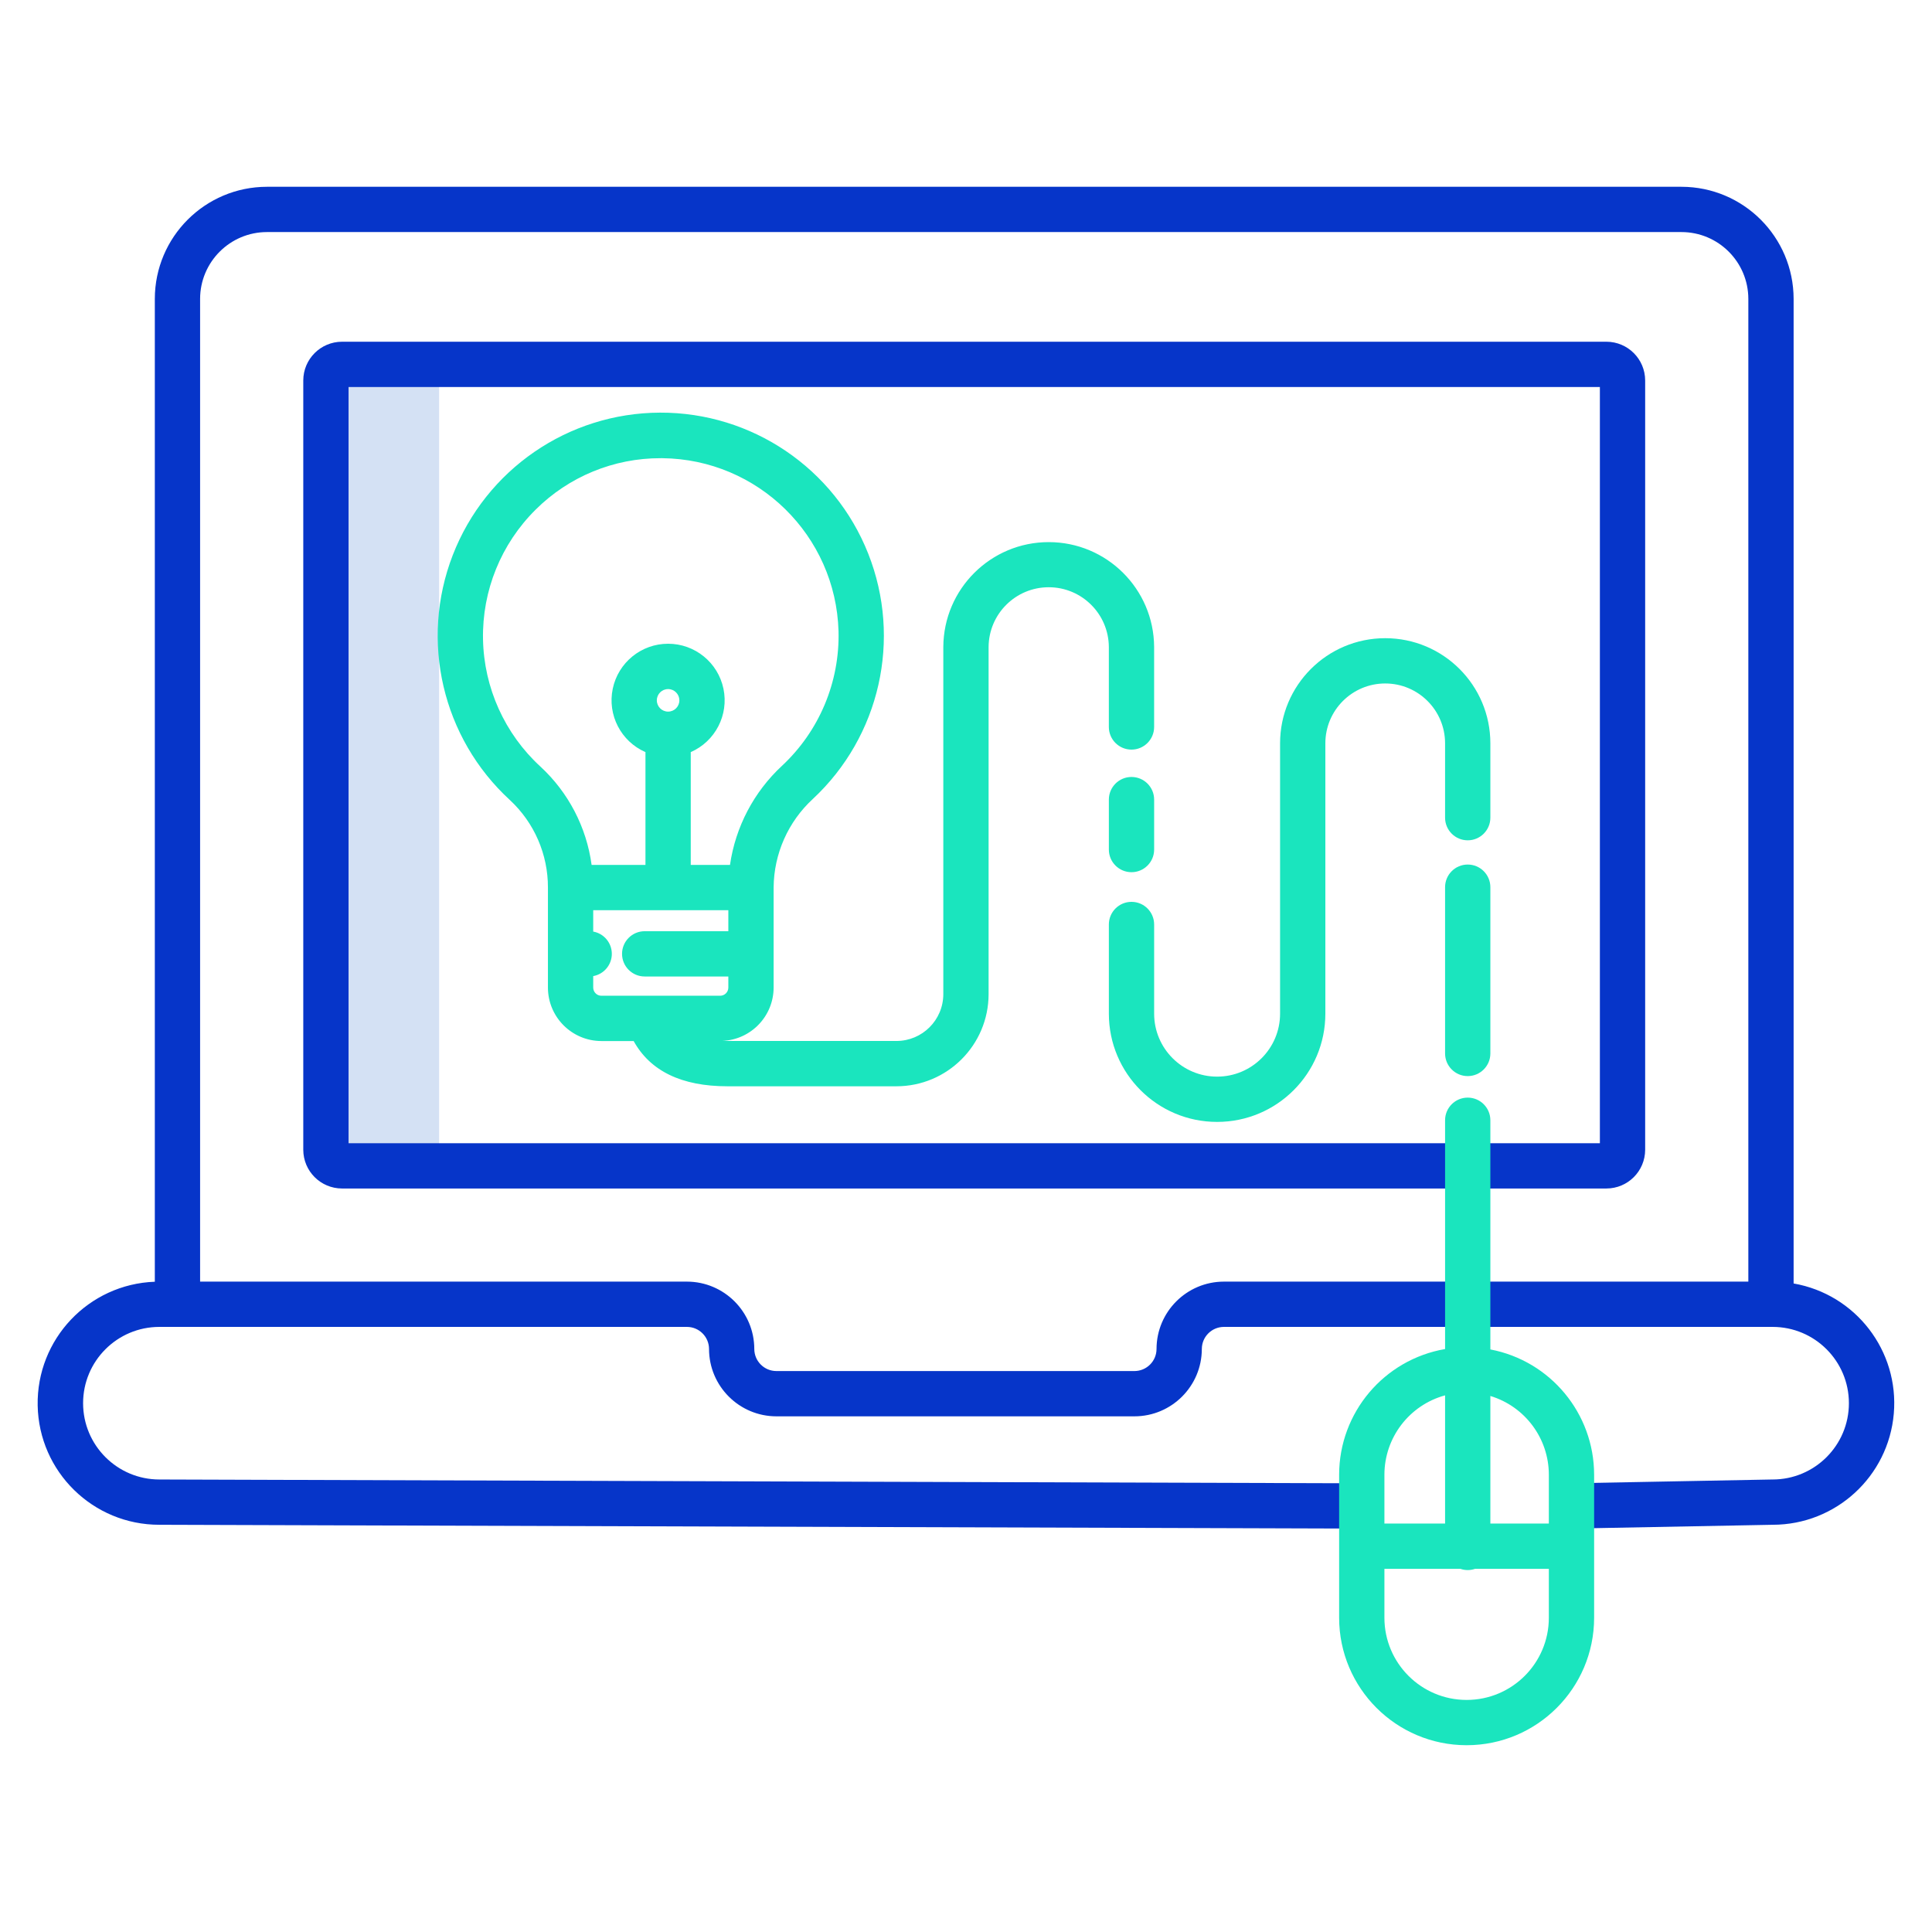
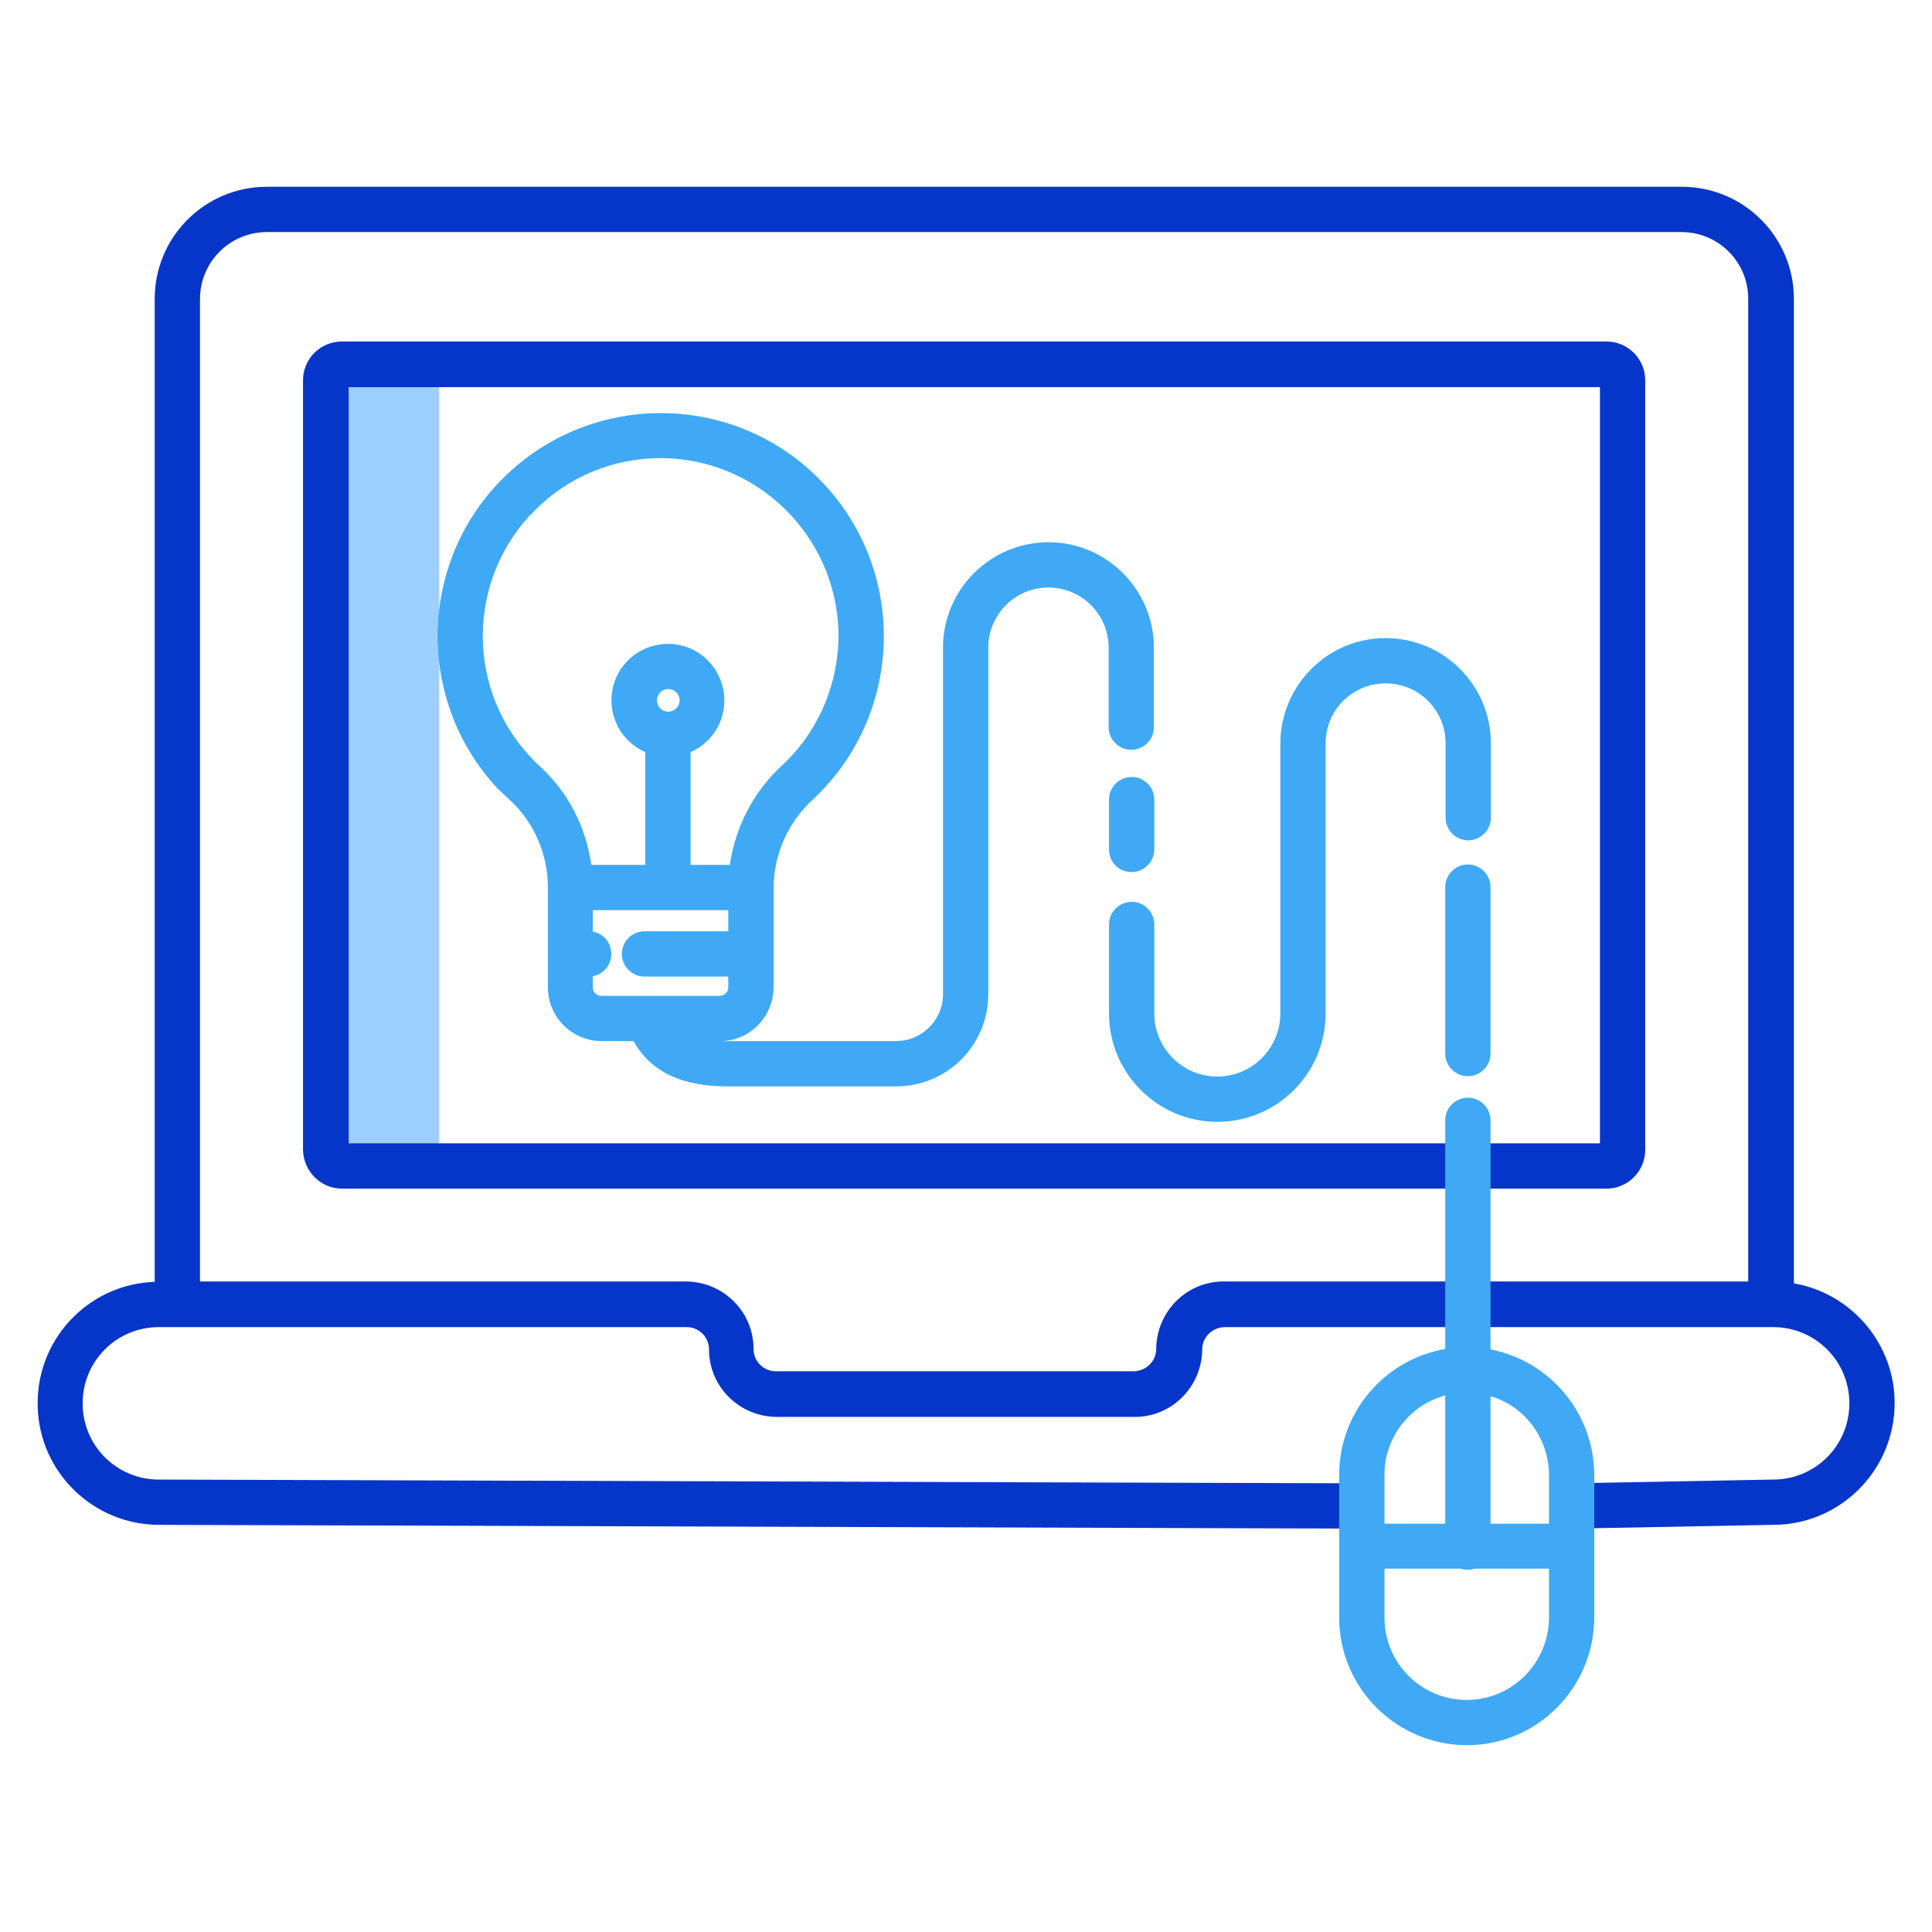
- <svg xmlns="http://www.w3.org/2000/svg" id="Layer_1" height="512" viewBox="0 0 512 512" width="512" data-name="Layer 1">
-   <path d="m116.37 304.691v-203.86a4.268 4.268 0 0 1 4.27-4.271h-30a4.268 4.268 0 0 0 -4.27 4.271v203.86a4.268 4.268 0 0 0 4.27 4.27h30a4.268 4.268 0 0 1 -4.27-4.27z" fill="#d4e1f4" />
-   <path d="m90.643 314.964h335.07a10.282 10.282 0 0 0 10.272-10.264v-203.871a10.281 10.281 0 0 0 -10.272-10.268h-335.07a10.281 10.281 0 0 0 -10.272 10.268v203.871a10.282 10.282 0 0 0 10.272 10.264zm1.728-212.4h331.614v200.4h-331.614z" fill="#0635c9" />
-   <path d="m42.221 404.081 318.643 1.011.038-12-318.662-1.011a20.219 20.219 0 1 1 0-40.438h139.8a5.862 5.862 0 0 1 5.86 5.85 17.875 17.875 0 0 0 17.859 17.85h94.878a17.875 17.875 0 0 0 17.86-17.85 5.862 5.862 0 0 1 5.86-5.85h145.403a20.219 20.219 0 1 1 0 40.438h-.114l-53.3 1.011.228 12 53.246-1.011a32.214 32.214 0 0 0 5.507-63.947v-260.934a29.743 29.743 0 0 0 -29.72-29.7h-374.858a29.743 29.743 0 0 0 -29.72 29.7v260.474a32.214 32.214 0 0 0 1.192 64.407zm28.528-342.581h374.858a17.73 17.73 0 0 1 17.72 17.7v260.443h-138.974a17.876 17.876 0 0 0 -17.86 17.85 5.862 5.862 0 0 1 -5.86 5.85h-94.878a5.861 5.861 0 0 1 -5.859-5.85 17.876 17.876 0 0 0 -17.86-17.85h-129.007v-260.443a17.73 17.73 0 0 1 17.72-17.7z" fill="#0635c9" />
-   <g fill="#1ae5be">
-     <path d="m299.859 231.141a6 6 0 0 0 6-6v-13.236a6 6 0 0 0 -12 0v13.236a6 6 0 0 0 6 6z" />
-     <path d="m305.859 245a6 6 0 0 0 -12 0v23.631a28.687 28.687 0 0 0 57.374 0v-71.64a15.864 15.864 0 0 1 31.728 0v19.7a6 6 0 0 0 12 0v-19.7a27.864 27.864 0 0 0 -55.728 0v71.64a16.687 16.687 0 0 1 -33.374 0z" />
-     <path d="m388.961 229.113a6 6 0 0 0 -6 6v44.064a6 6 0 0 0 12 0v-44.064a6 6 0 0 0 -6-6z" />
-     <path d="m394.961 357.614v-60.735a6 6 0 0 0 -12 0v60.631a33.838 33.838 0 0 0 -28.078 33.3v37.929a33.8 33.8 0 0 0 33.765 33.761h.046a33.8 33.8 0 0 0 33.766-33.765v-37.929a33.838 33.838 0 0 0 -27.499-33.192zm15.5 33.192v12.953h-15.5v-33.812a21.826 21.826 0 0 1 15.499 20.859zm-27.5-21.024v33.977h-16.078v-12.953a21.826 21.826 0 0 1 16.078-21.024zm5.733 80.718h-.046a21.79 21.79 0 0 1 -21.765-21.765v-12.976h20.145a5.914 5.914 0 0 0 3.867 0h19.565v12.976a21.79 21.79 0 0 1 -21.766 21.765z" />
-     <path d="m135.131 212.025a31.5 31.5 0 0 1 10.077 23.195v26.5a14.185 14.185 0 0 0 14.172 14.166h8.544c4.391 7.955 12.719 11.99 24.845 11.99h44.8a24.439 24.439 0 0 0 24.419-24.4v-92.043a15.934 15.934 0 0 1 31.867 0v21.221a6 6 0 0 0 12 0v-21.221a27.934 27.934 0 0 0 -55.867 0v92.036a12.426 12.426 0 0 1 -12.419 12.4h-44.8c-.448 0-.876-.01-1.3-.022a14.174 14.174 0 0 0 13.55-14.134v-26.533a32.231 32.231 0 0 1 10.389-23.444 59.121 59.121 0 1 0 -80.275.289zm55.714 51.858h-31.465a2.172 2.172 0 0 1 -2.172-2.166v-3.039a5.995 5.995 0 0 0 0-11.8v-5.658h35.809v5.559h-22.169a6 6 0 0 0 0 12h22.169v2.938a2.172 2.172 0 0 1 -2.172 2.166zm-16.779-78.275a2.987 2.987 0 1 1 2.987 2.979 2.986 2.986 0 0 1 -2.987-2.979zm-32.136-50.53a46.81 46.81 0 0 1 33.18-13.652h.443a47.207 47.207 0 0 1 46.665 45.83 47.129 47.129 0 0 1 -14.988 35.694 44.534 44.534 0 0 0 -13.776 26.268h-10.4v-29.9a14.987 14.987 0 1 0 -12 0v29.9h-14.27a43.372 43.372 0 0 0 -13.538-26.037 47.047 47.047 0 0 1 -1.315-68.1z" />
+ <svg xmlns="http://www.w3.org/2000/svg" version="1.1" id="Layer_1" x="0px" y="0px" viewBox="0 0 512 512" style="enable-background:new 0 0 512 512;" xml:space="preserve">
+   <style type="text/css">
+ 	.st0{fill:#9DCFFF;}
+ 	.st1{fill:#0635C9;}
+ 	.st2{fill:#3FA9F5;}
+ </style>
+   <path class="st0" d="M116.4,304.7V100.8c0-2.4,1.9-4.3,4.3-4.3c0,0,0,0,0,0h-30c-2.4,0-4.3,1.9-4.3,4.3c0,0,0,0,0,0v203.9  c0,2.4,1.9,4.3,4.3,4.3c0,0,0,0,0,0h30C118.3,309,116.4,307.1,116.4,304.7C116.4,304.7,116.4,304.7,116.4,304.7z" />
+   <path class="st1" d="M90.6,315h335.1c5.7,0,10.3-4.6,10.3-10.3V100.8c0-5.7-4.6-10.3-10.3-10.3H90.6c-5.7,0-10.3,4.6-10.3,10.3  v203.9C80.4,310.4,85,315,90.6,315z M92.4,102.6H424V303H92.4L92.4,102.6z" />
+   <path class="st1" d="M42.2,404.1l318.6,1l0-12l-318.7-1c-11.2,0-20.2-9-20.2-20.2c0-11.2,9-20.2,20.2-20.2c0,0,0,0,0,0H182  c3.2,0,5.9,2.6,5.9,5.9c0,9.9,8,17.8,17.9,17.9h94.9c9.9,0,17.8-8,17.9-17.9c0-3.2,2.6-5.8,5.9-5.9h145.4c11.2,0,20.2,9,20.2,20.2  c0,11.2-9,20.2-20.2,20.2c0,0,0,0,0,0h-0.1l-53.3,1l0.2,12l53.2-1c17.8,0,32.2-14.5,32.2-32.3c0-15.6-11.3-29-26.7-31.7V79.2  c0-16.4-13.3-29.7-29.7-29.7H70.7c-16.4,0-29.7,13.3-29.7,29.7v260.5c-17.8,0.6-31.7,15.6-31,33.4C10.6,390.4,24.9,404.1,42.2,404.1  z M70.7,61.5h374.9c9.8,0,17.7,7.9,17.7,17.7v260.4h-139c-9.9,0-17.8,8-17.9,17.9c0,3.2-2.6,5.8-5.9,5.9h-94.9  c-3.2,0-5.9-2.6-5.9-5.9c0-9.9-8-17.8-17.9-17.9H53V79.2C53,69.4,61,61.5,70.7,61.5L70.7,61.5z" />
+   <g>
+     <path class="st2" d="M299.9,231.1c3.3,0,6-2.7,6-6v-13.2c0-3.3-2.7-6-6-6s-6,2.7-6,6v13.2C293.9,228.5,296.5,231.1,299.9,231.1   L299.9,231.1z" />
+     <path class="st2" d="M305.9,245c0-3.3-2.7-6-6-6s-6,2.7-6,6v23.6c0,15.8,12.9,28.7,28.7,28.7c15.8,0,28.7-12.8,28.7-28.7V197   c0-8.8,7.1-15.9,15.9-15.9c8.8,0,15.9,7.1,15.9,15.9v19.7c0,3.3,2.7,6,6,6s6-2.7,6-6V197c0-15.4-12.5-27.9-27.9-27.9   c-15.4,0-27.8,12.5-27.9,27.9v71.6c0,9.2-7.5,16.7-16.7,16.7c-9.2,0-16.7-7.5-16.7-16.7V245z" />
+     <path class="st2" d="M389,229.1c-3.3,0-6,2.7-6,6v44.1c0,3.3,2.7,6,6,6s6-2.7,6-6v-44.1C395,231.8,392.3,229.1,389,229.1z" />
+     <path class="st2" d="M395,357.6v-60.7c0-3.3-2.7-6-6-6s-6,2.7-6,6v60.6c-16.2,2.8-28.1,16.9-28.1,33.3v37.9   c0,18.6,15.1,33.7,33.8,33.8h0c18.6,0,33.7-15.1,33.8-33.8v-37.9C422.4,374.6,410.9,360.7,395,357.6L395,357.6z M410.5,390.8v13   H395v-33.8C404.2,372.7,410.4,381.2,410.5,390.8L410.5,390.8z M383,369.8v34h-16.1v-13C366.9,381,373.5,372.4,383,369.8z    M388.7,450.5L388.7,450.5c-12.1,0-21.8-9.8-21.8-21.8v-13H387c1.3,0.4,2.6,0.4,3.9,0h19.6v13C410.4,440.8,400.7,450.5,388.7,450.5   z" />
+     <path class="st2" d="M135.1,212c6.5,6,10.1,14.4,10.1,23.2v26.5c0,7.8,6.4,14.2,14.2,14.2h8.5c4.4,8,12.7,12,24.8,12h44.8   c13.5,0,24.4-10.9,24.4-24.4v-92c0.1-8.8,7.3-15.9,16.1-15.8c8.7,0.1,15.7,7.1,15.8,15.8v21.2c0,3.3,2.7,6,6,6s6-2.7,6-6v-21.2   c-0.1-15.4-12.7-27.9-28.1-27.8c-15.3,0.1-27.7,12.5-27.8,27.8v92c0,6.8-5.6,12.4-12.4,12.4h-44.8c-0.4,0-0.9,0-1.3,0   c7.6-0.3,13.5-6.6,13.6-14.1v-26.5c0.1-8.9,3.8-17.4,10.4-23.4c23.9-22.3,25.2-59.7,3-83.6s-59.7-25.2-83.6-3s-25.2,59.7-3,83.6   C132.9,209.9,134,211,135.1,212L135.1,212z M190.8,263.9h-31.5c-1.2,0-2.2-1-2.2-2.2v-3c3.3-0.6,5.4-3.7,4.8-7   c-0.4-2.5-2.4-4.4-4.8-4.8v-5.7H193v5.6h-22.2c-3.3,0-6,2.7-6,6c0,3.3,2.7,6,6,6H193v2.9C193,262.9,192,263.9,190.8,263.9   L190.8,263.9z M174.1,185.6c0-1.6,1.3-3,3-3c1.6,0,3,1.3,3,3c0,1.6-1.3,3-3,3c0,0,0,0,0,0C175.4,188.6,174.1,187.3,174.1,185.6z    M141.9,135.1c8.8-8.8,20.7-13.7,33.2-13.7h0.4c25.3,0.3,45.9,20.5,46.7,45.8c0.3,13.5-5.1,26.5-15,35.7   c-7.5,6.9-12.3,16.2-13.8,26.3h-10.4v-29.9c7.6-3.3,11-12.1,7.7-19.7c-3.3-7.6-12.1-11-19.7-7.7s-11,12.1-7.7,19.7   c1.5,3.5,4.3,6.2,7.7,7.7v29.9h-14.3c-1.4-10-6.1-19.2-13.5-26c-19.2-17.6-20.4-47.3-2.9-66.5C140.9,136.2,141.4,135.6,141.9,135.1   L141.9,135.1z" />
  </g>
</svg>
